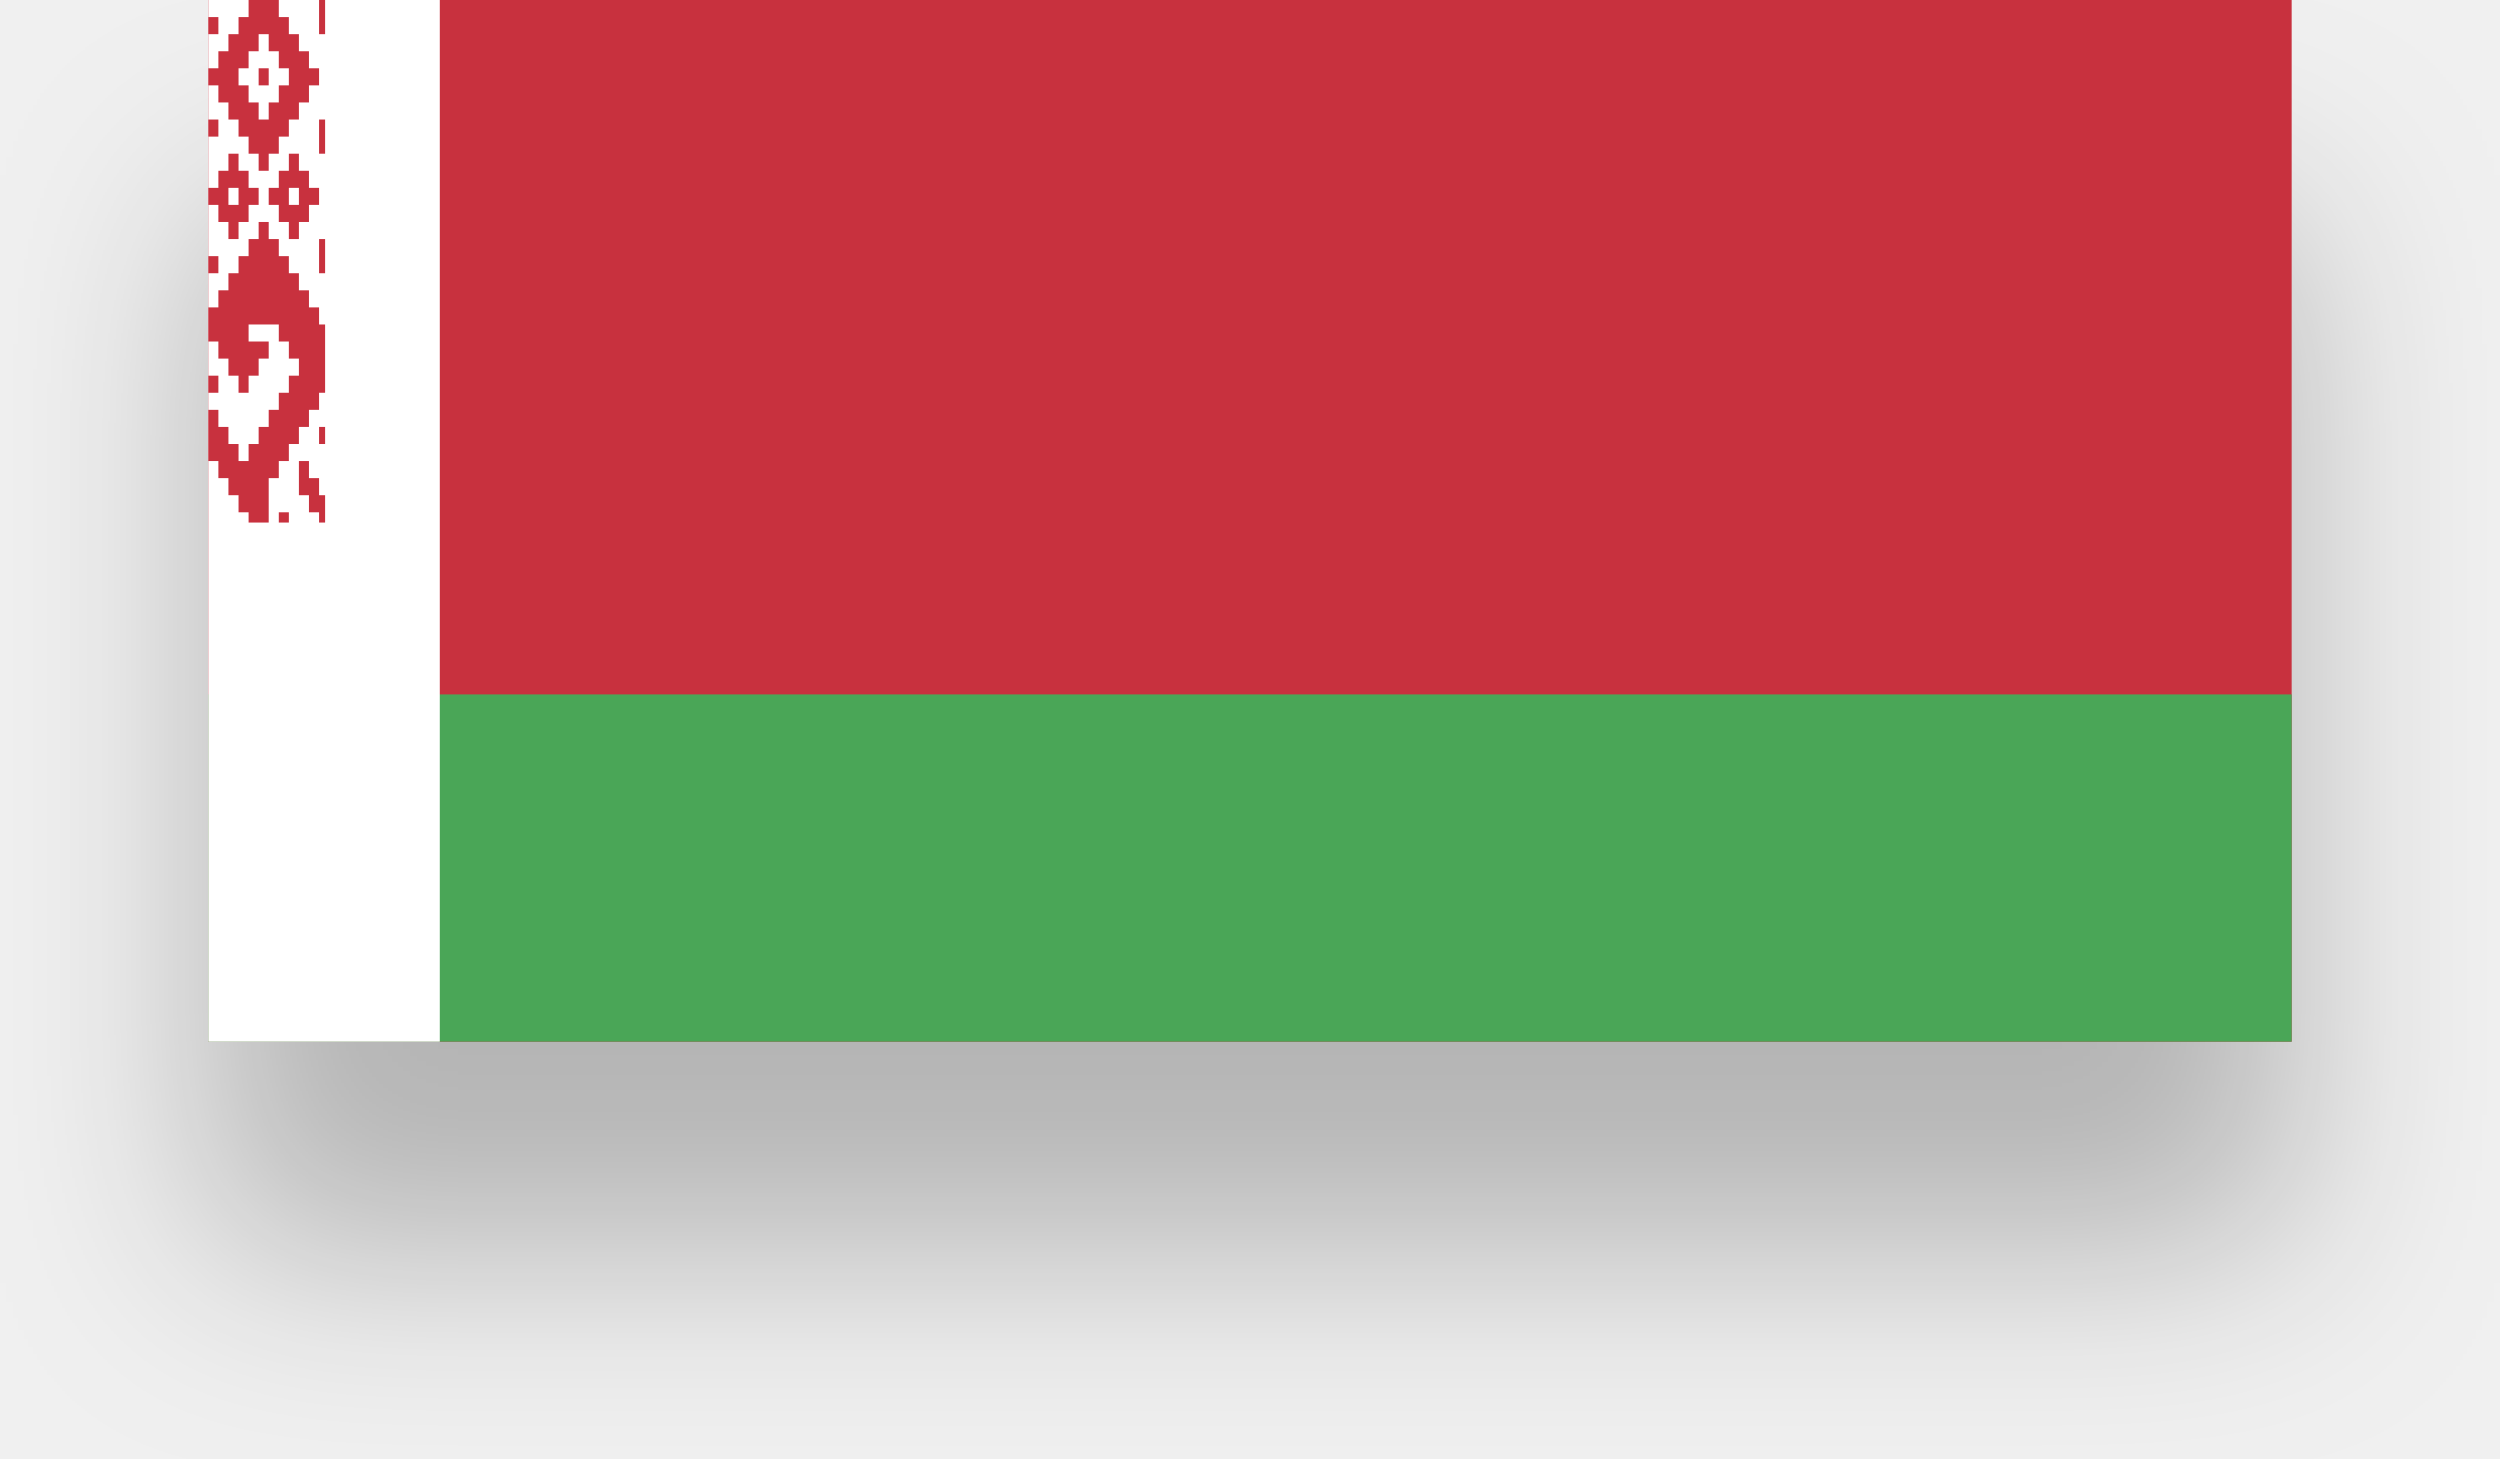
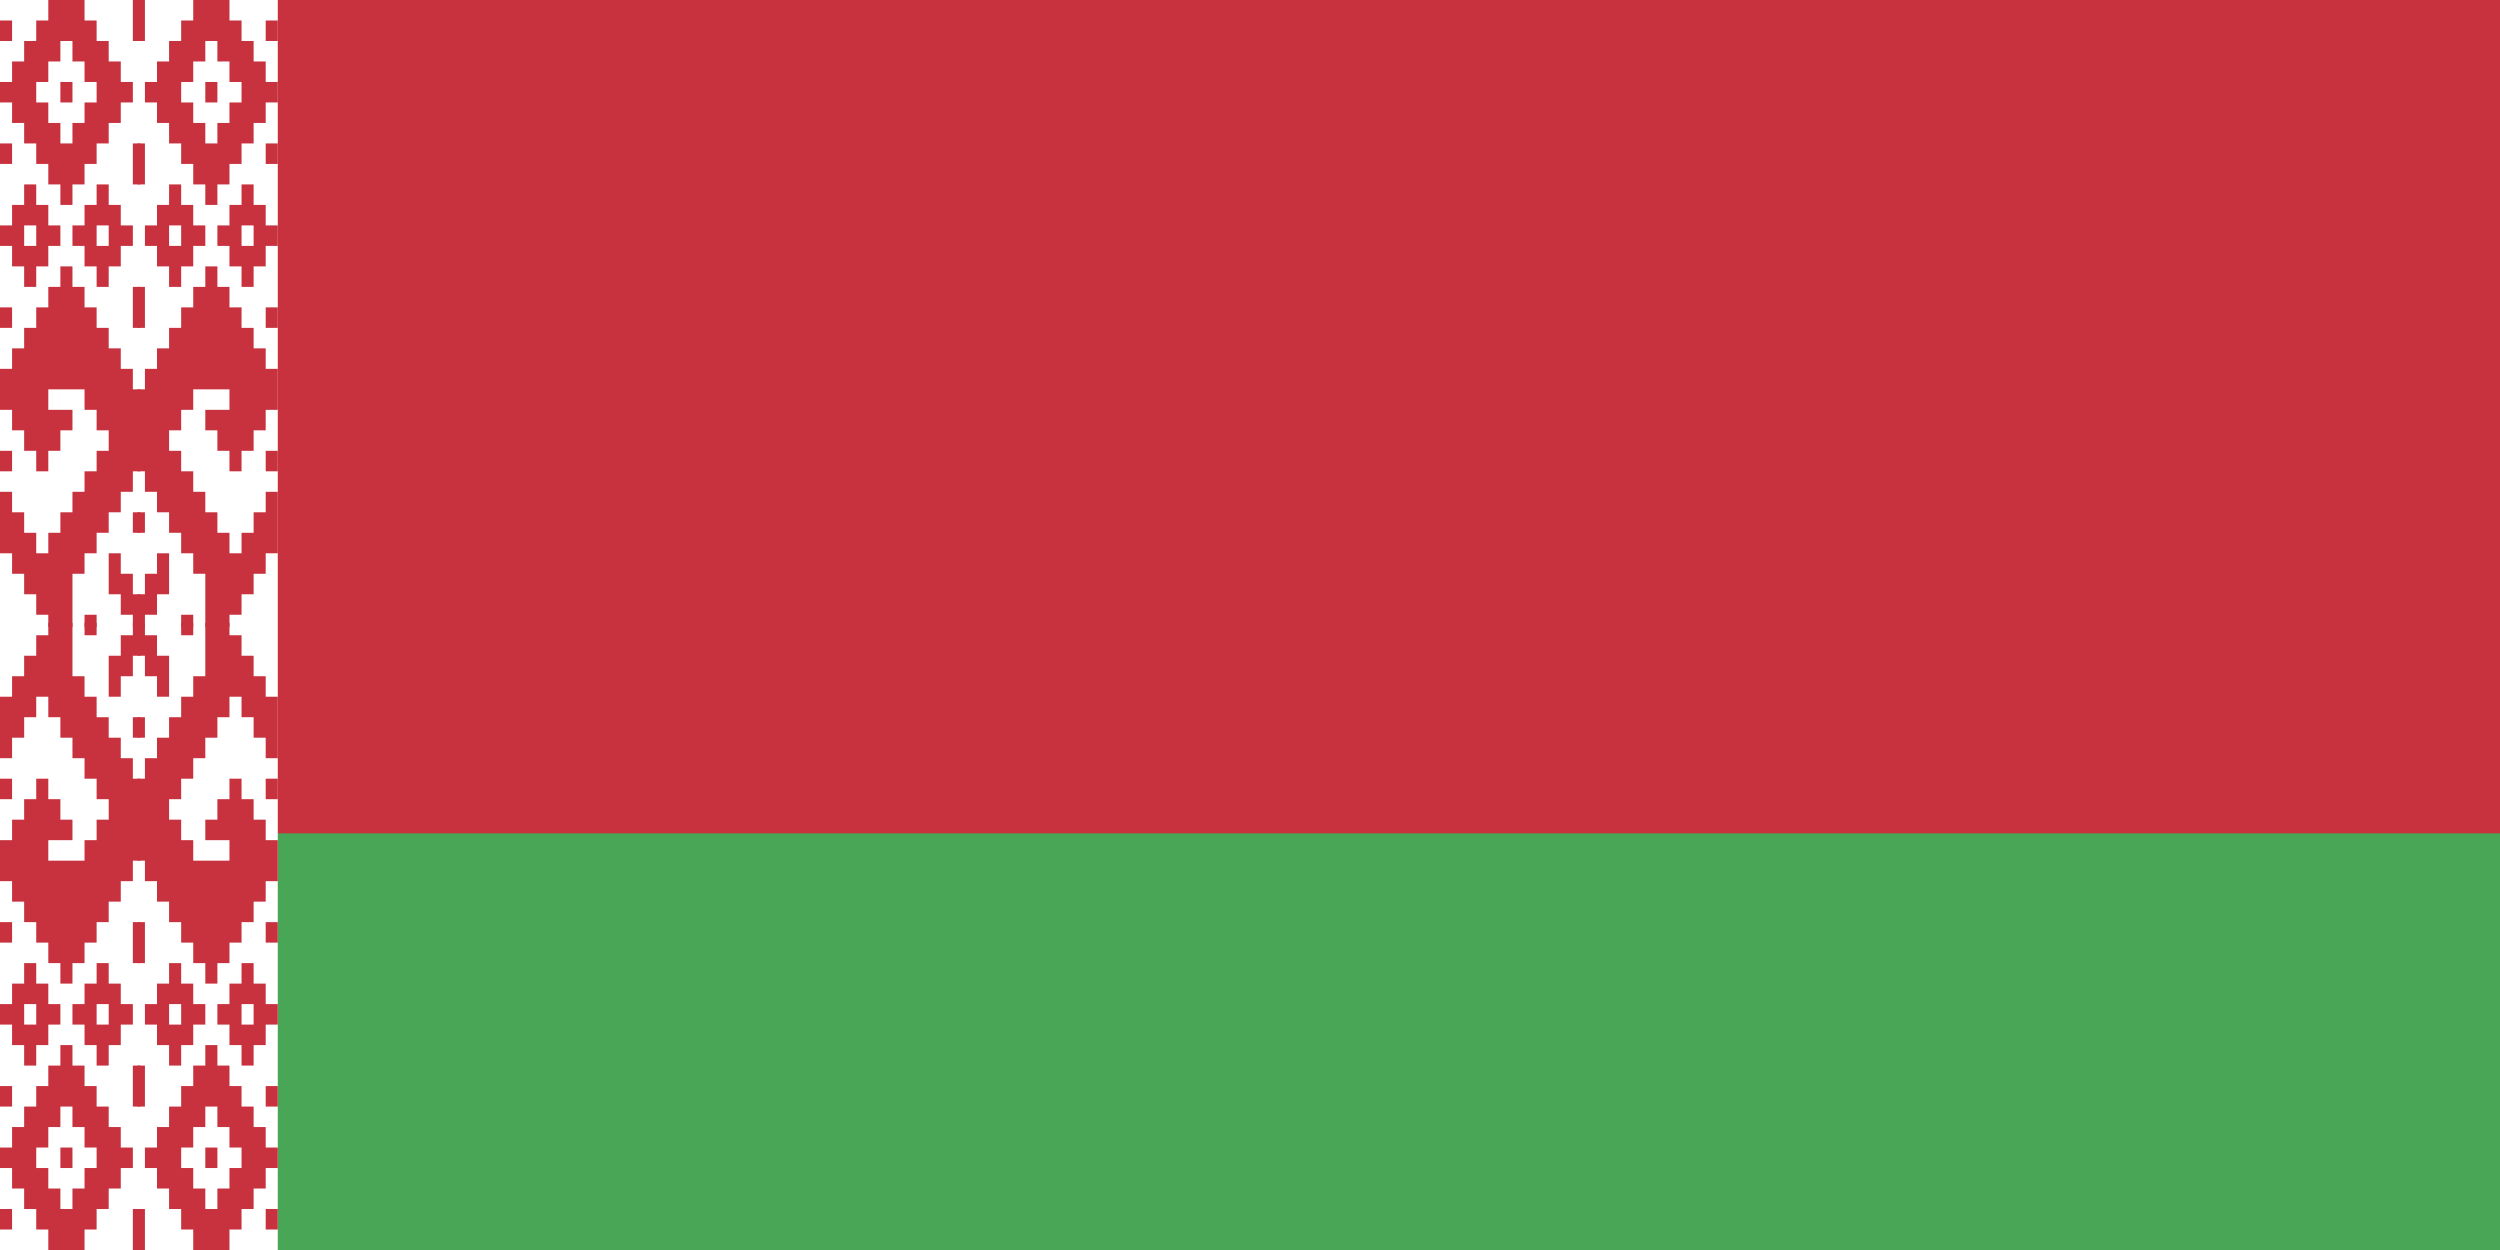
- <svg xmlns="http://www.w3.org/2000/svg" width="48" height="28" viewBox="0 0 48 28" fill="none">
-   <g filter="url(#filter0_d)">
-     <path d="M44 0H4V20H44V0Z" fill="#C8313E" />
-     <path d="M44 13.333H4V20H44V13.333Z" fill="#4AA657" />
-     <path d="M8.444 0H4V20H8.444V0Z" fill="white" />
-     <path fill-rule="evenodd" clip-rule="evenodd" d="M4.773 0H5.353V0.328H5.546V0.656H5.739V0.984H5.932V1.311H6.126V1.639H5.932V1.967H5.739V2.295H5.546V2.623H5.353V2.951H5.159V3.279H4.966V2.951H4.773V2.623H4.58V2.295H4.386V1.967H4.193V1.639H4V1.311H4.193V0.984H4.386V0.656H4.58V0.328H4.773V0ZM4.966 0.656H5.159V0.984H5.353V1.311H5.546V1.639H5.353V1.967H5.159V2.295H4.966V1.967H4.773V1.639H4.58V1.311H4.773V0.984H4.966V0.656ZM4.966 1.311H5.159V1.639H4.966V1.311ZM4 0.328H4.193V0.656H4V0.328ZM4 2.295H4.193V2.623H4V2.295ZM6.126 0H6.242V0.656H6.126V0ZM6.126 2.295H6.242V2.951H6.126V2.295ZM4.386 2.951H4.58V3.279H4.773V3.607H4.966V3.934H4.773V4.262H4.58V4.59H4.386V4.262H4.193V3.934H4V3.607H4.193V3.279H4.386V2.951ZM4.386 3.607H4.58V3.934H4.386V3.607ZM5.546 2.951H5.739V3.279H5.932V3.607H6.126V3.934H5.932V4.262H5.739V4.59H5.546V4.262H5.353V3.934H5.159V3.607H5.353V3.279H5.546V2.951ZM5.546 3.607H5.739V3.934H5.546V3.607ZM4 4.918H4.193V5.246H4V4.918ZM6.126 4.59H6.242V5.246H6.126V4.59Z" fill="#C8313E" />
-     <path fill-rule="evenodd" clip-rule="evenodd" d="M4 5.902H4.193V5.574H4.386V5.246H4.58V4.918H4.773V4.59H4.966V4.262H5.159V4.59H5.353V4.918H5.546V5.246H5.739V5.574H5.932V5.902H6.126V6.23H6.242V7.541H6.126V7.869H5.932V8.197H5.739V8.525H5.546V8.852H5.353V9.18H5.159V10.033H4.773V9.836H4.58V9.508H4.386V9.18H4.193V8.852H4V7.869H4.193V8.197H4.386V8.525H4.58V8.852H4.773V8.525H4.966V8.197H5.159V7.869H5.353V7.541H5.546V7.213H5.739V6.885H5.546V6.557H5.353V6.23H4.773V6.557H5.159V6.885H4.966V7.213H4.773V7.541H4.58V7.213H4.386V6.885H4.193V6.557H4V5.902ZM4 7.213H4.193V7.541H4V7.213ZM6.126 8.197H6.242V8.525H6.126V8.197ZM5.739 8.852H5.932V9.18H6.126V9.508H6.242V10.033H6.126V9.836H5.932V9.508H5.739V8.852ZM5.353 9.836H5.546V10.033H5.353V9.836Z" fill="#C8313E" />
+ <svg xmlns="http://www.w3.org/2000/svg" xmlns:xlink="http://www.w3.org/1999/xlink" viewBox="0 0 1098 549">
+   <rect fill="#C8313E" width="1098" height="549" />
+   <rect y="366" fill="#4AA657" width="1098" height="183" />
+   <rect fill="#FFF" width="122" height="549" />
+   <g id="h">
+     <g id="q" fill="#C8313E" fill-rule="evenodd" transform="scale(5.304348,9)">
+       <path d="M4,0h3v1h1v1h1v1h1v1h1v1h-1v1h-1v1h-1v1h-1v1h-1v1h-1v-1h-1v-1h-1v-1h-1v-1h-1v-1h-1v-1h1v-1h1v-1h1v-1h1zM5,2h1v1h1v1h1v1h-1v1h-1v1h-1v-1h-1v-1h-1v-1h1v-1h1zM5,4h1v1h-1zM0,1h1v1h-1zM0,7h1v1h-1zM11,0h0.6v2h-.6zM11,7h.6v2h-.6zM2,9h1v1h1v1h1v1h-1v1h-1v1h-1v-1h-1v-1h-1v-1h1v-1h1zM2,11h1v1h-1zM8,9h1v1h1v1h1v1h-1v1h-1v1h-1v-1h-1v-1h-1v-1h1v-1h1zM8,11h1v1h-1zM0,15h1v1h-1zM11,14h.6v2h-.6z" />
+       <path d="M0,18h1v-1h1v-1h1v-1h1v-1h1v-1h1v1h1v1h1v1h1v1h1v1h1v1h.6v4h-.6v1h-1v1h-1v1h-1v1h-1v1h-1v2.6h-2v-0.6h-1v-1h-1v-1h-1v-1h-1 v-3h1v1h1v1h1v1h1v-1h1v-1h1v-1h1v-1h1v-1h1v-1h-1v-1h-1v-1h-3v1h2v1h-1v1h-1v1h-1v-1h-1v-1h-1v-1h-1zM0,22h1v1h-1zM11,25h.6v1h-.6zM9,27h1v1h1v1h.6v1.6h-.6v-.6h-1v-1h-1zM7,30h1v.6h-1z" />
+     </g>
+     <use xlink:href="#q" transform="translate(122,0) scale(-1,1)" />
  </g>
-   <defs>
-     <filter id="filter0_d" x="0" y="0" width="48" height="28" filterUnits="userSpaceOnUse" color-interpolation-filters="sRGB">
-       <feFlood flood-opacity="0" result="BackgroundImageFix" />
-       <feColorMatrix in="SourceAlpha" type="matrix" values="0 0 0 0 0 0 0 0 0 0 0 0 0 0 0 0 0 0 127 0" />
-       <feOffset dy="4" />
-       <feGaussianBlur stdDeviation="2" />
-       <feColorMatrix type="matrix" values="0 0 0 0 0 0 0 0 0 0 0 0 0 0 0 0 0 0 0.25 0" />
-       <feBlend mode="normal" in2="BackgroundImageFix" result="effect1_dropShadow" />
-       <feBlend mode="normal" in="SourceGraphic" in2="effect1_dropShadow" result="shape" />
-     </filter>
-   </defs>
+   <use xlink:href="#h" transform="translate(0,549) scale(1,-1)" />
</svg>
